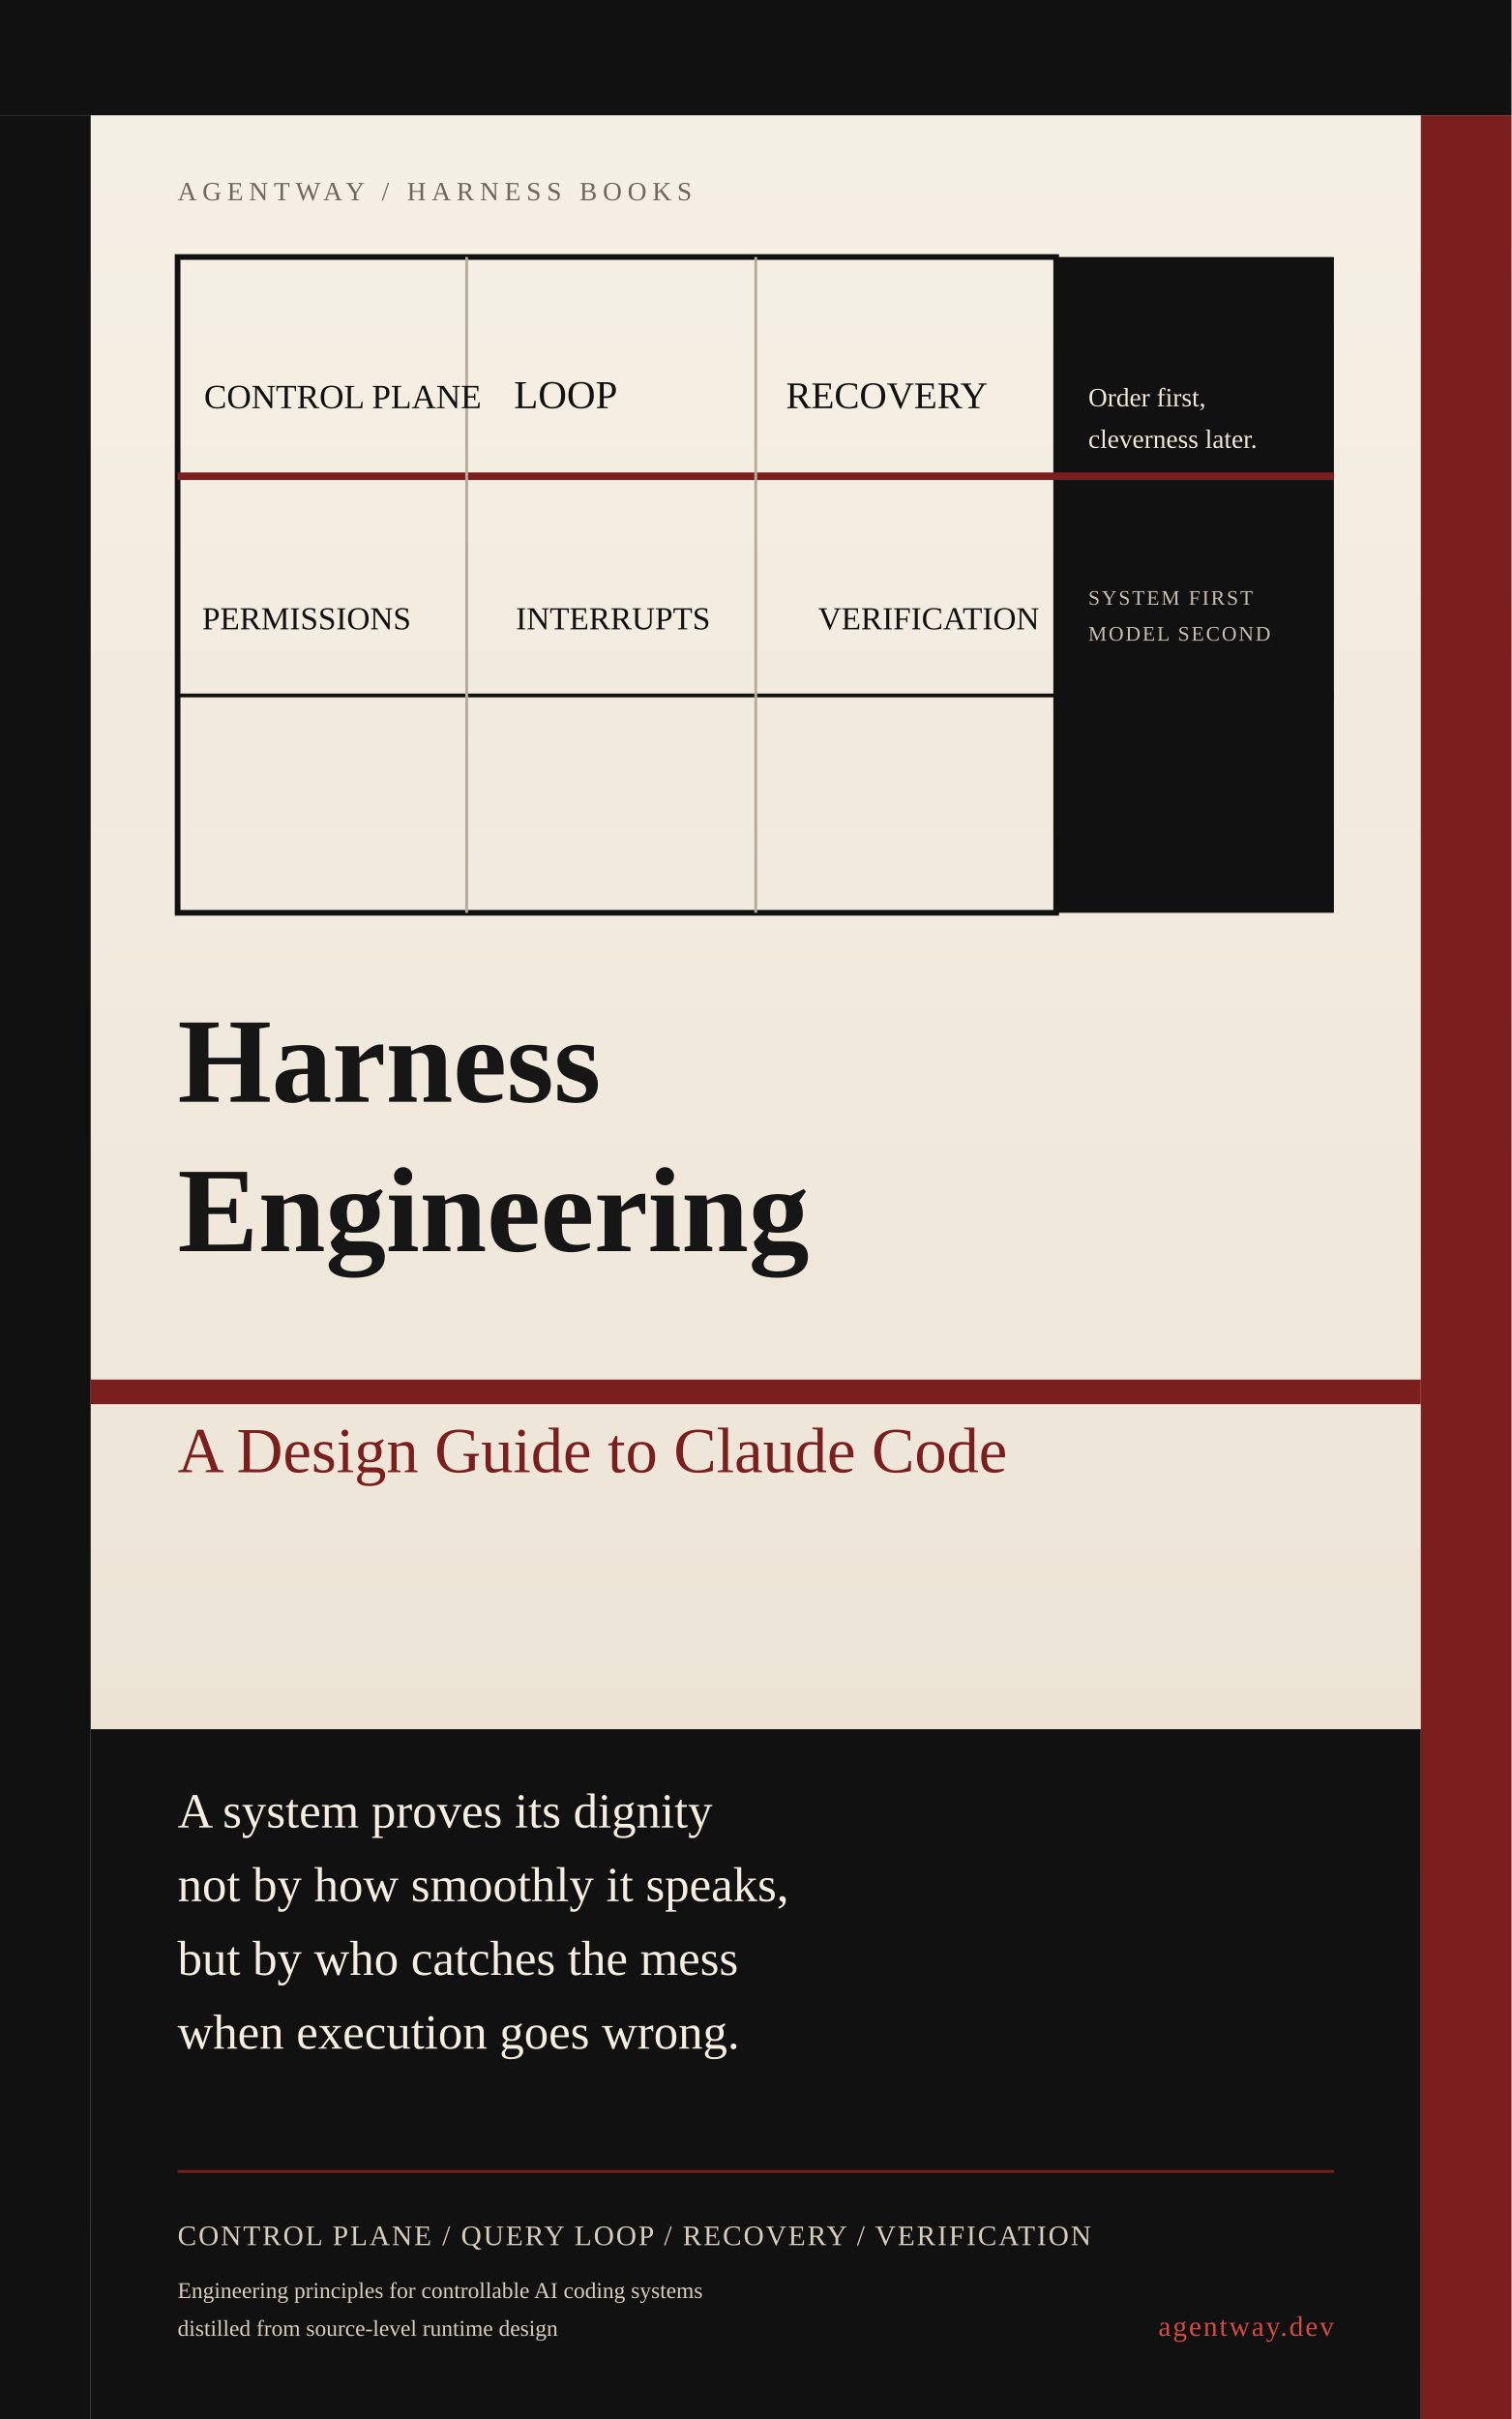
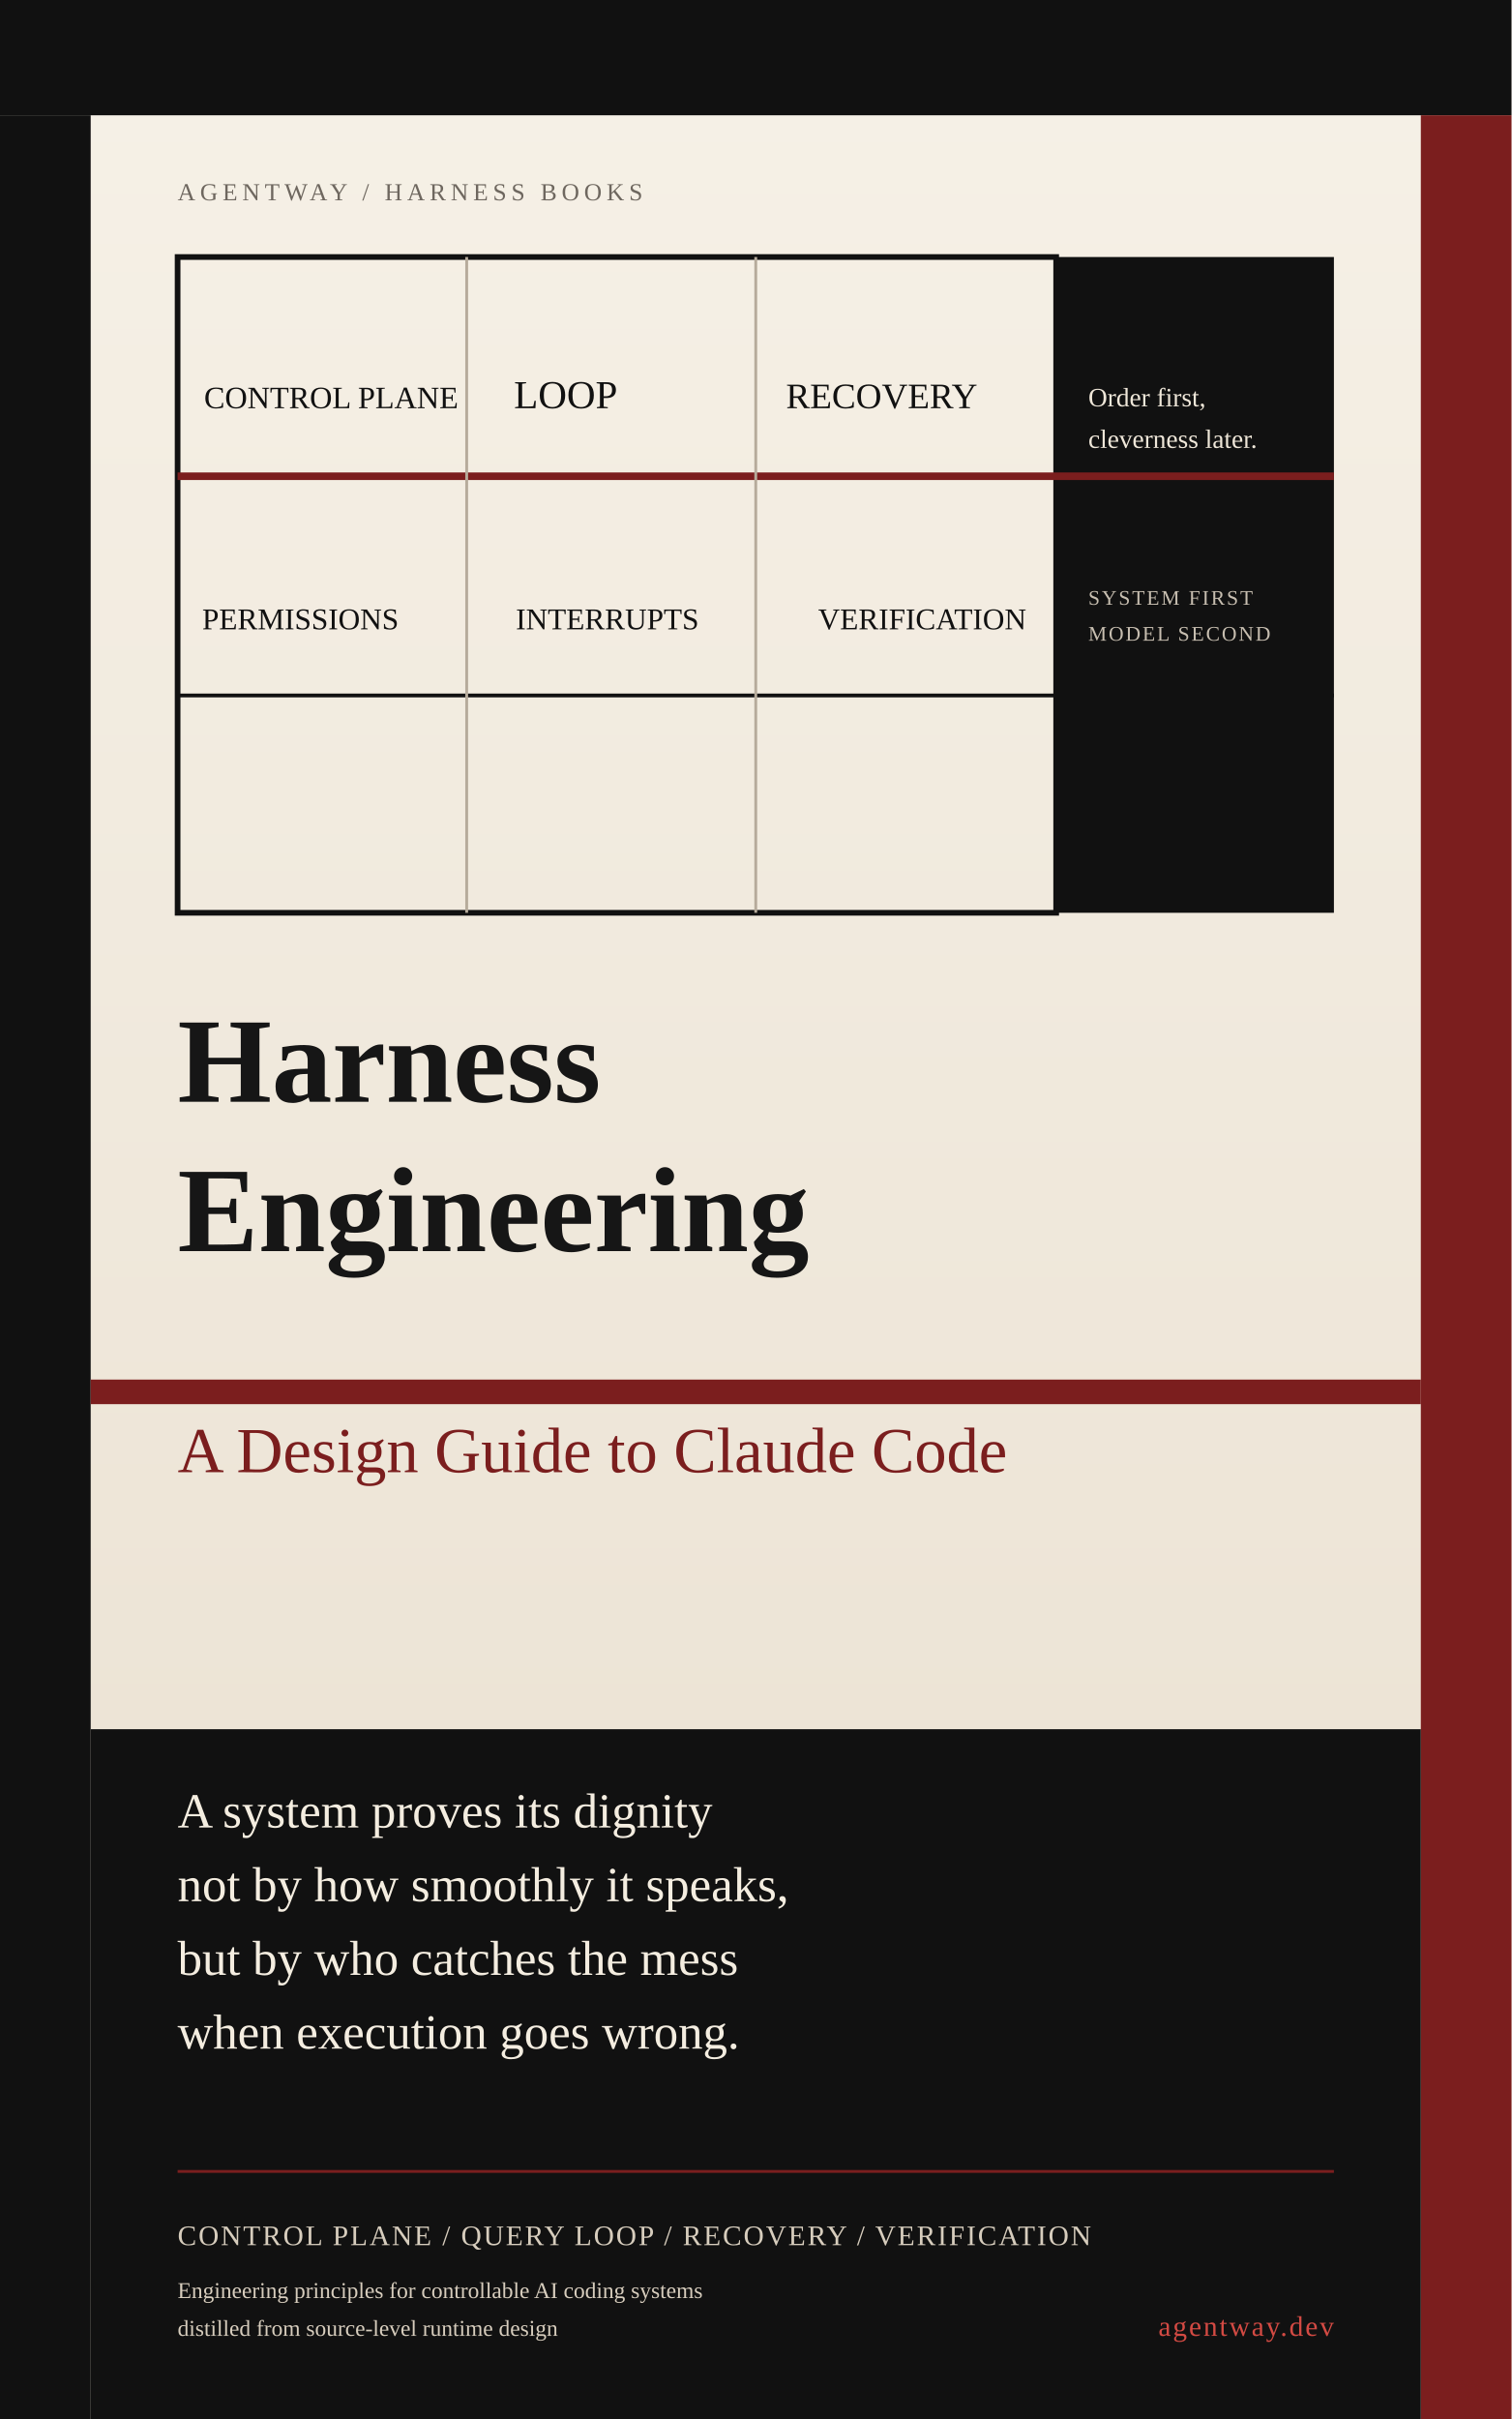
<svg xmlns="http://www.w3.org/2000/svg" width="1600" height="2560" viewBox="0 0 1600 2560" role="img" aria-labelledby="title desc">
  <defs>
    <linearGradient id="paper" x1="0" y1="0" x2="0" y2="1">
      <stop offset="0%" stop-color="#f6f1e7" />
      <stop offset="100%" stop-color="#e9dfcf" />
    </linearGradient>
  </defs>
  <rect width="1600" height="2560" fill="url(#paper)" />
  <rect x="0" y="0" width="1600" height="122" fill="#111111" />
  <rect x="0" y="122" width="96" height="2438" fill="#111111" />
  <rect x="1504" y="122" width="96" height="2438" fill="#7b1e1e" />
  <rect x="96" y="1830" width="1408" height="730" fill="#111111" />
  <rect x="96" y="1460" width="1408" height="26" fill="#7b1e1e" />
  <rect x="188" y="272" width="930" height="694" fill="none" stroke="#111111" stroke-width="6" />
  <rect x="1118" y="272" width="294" height="694" fill="#111111" />
  <line x1="188" y1="504" x2="1412" y2="504" stroke="#7b1e1e" stroke-width="8" />
  <line x1="188" y1="736" x2="1412" y2="736" stroke="#111111" stroke-width="4" />
  <line x1="494" y1="272" x2="494" y2="966" stroke="#b6ab9b" stroke-width="3" />
  <line x1="800" y1="272" x2="800" y2="966" stroke="#b6ab9b" stroke-width="3" />
-   <text x="188" y="212" fill="#6e675f" font-family="Georgia, 'Times New Roman', serif" font-size="28" letter-spacing="6">AGENTWAY / HARNESS BOOKS</text>
-   <text x="216" y="432" fill="#111111" font-family="Georgia, 'Times New Roman', serif" font-size="36">CONTROL PLANE</text>
+   <text x="188" y="212" fill="#6e675f" font-family="Georgia, 'Times New Roman', serif" font-size="26" letter-spacing="5">AGENTWAY / HARNESS BOOKS</text>
+   <text x="216" y="432" fill="#111111" font-family="Georgia, 'Times New Roman', serif" font-size="33">CONTROL PLANE</text>
  <text x="544" y="432" fill="#111111" font-family="Georgia, 'Times New Roman', serif" font-size="42">LOOP</text>
-   <text x="832" y="432" fill="#111111" font-family="Georgia, 'Times New Roman', serif" font-size="40">RECOVERY</text>
-   <text x="214" y="666" fill="#111111" font-family="Georgia, 'Times New Roman', serif" font-size="34">PERMISSIONS</text>
-   <text x="546" y="666" fill="#111111" font-family="Georgia, 'Times New Roman', serif" font-size="34">INTERRUPTS</text>
-   <text x="866" y="666" fill="#111111" font-family="Georgia, 'Times New Roman', serif" font-size="34">VERIFICATION</text>
+   <text x="832" y="432" fill="#111111" font-family="Georgia, 'Times New Roman', serif" font-size="38">RECOVERY</text>
+   <text x="214" y="666" fill="#111111" font-family="Georgia, 'Times New Roman', serif" font-size="32">PERMISSIONS</text>
+   <text x="546" y="666" fill="#111111" font-family="Georgia, 'Times New Roman', serif" font-size="32">INTERRUPTS</text>
+   <text x="866" y="666" fill="#111111" font-family="Georgia, 'Times New Roman', serif" font-size="32">VERIFICATION</text>
  <text x="1152" y="430" fill="#efe7d9" font-family="Georgia, 'Times New Roman', serif" font-size="28">Order first,</text>
  <text x="1152" y="474" fill="#efe7d9" font-family="Georgia, 'Times New Roman', serif" font-size="28">cleverness later.</text>
  <text x="1152" y="640" fill="#c7beb0" font-family="Georgia, 'Times New Roman', serif" font-size="22" letter-spacing="2">SYSTEM FIRST</text>
  <text x="1152" y="678" fill="#c7beb0" font-family="Georgia, 'Times New Roman', serif" font-size="22" letter-spacing="2">MODEL SECOND</text>
  <text x="188" y="1166" fill="#161616" font-family="Georgia, 'Times New Roman', serif" font-size="128" font-weight="700">Harness</text>
  <text x="188" y="1324" fill="#161616" font-family="Georgia, 'Times New Roman', serif" font-size="128" font-weight="700">Engineering</text>
  <text x="188" y="1558" fill="#7b1e1e" font-family="Georgia, 'Times New Roman', serif" font-size="68">A Design Guide to Claude Code</text>
  <text x="188" y="1934" fill="#f4ede0" font-family="Georgia, 'Times New Roman', serif" font-size="52">A system proves its dignity</text>
  <text x="188" y="2012" fill="#f4ede0" font-family="Georgia, 'Times New Roman', serif" font-size="52">not by how smoothly it speaks,</text>
  <text x="188" y="2090" fill="#f4ede0" font-family="Georgia, 'Times New Roman', serif" font-size="52">but by who catches the mess</text>
  <text x="188" y="2168" fill="#f4ede0" font-family="Georgia, 'Times New Roman', serif" font-size="52">when execution goes wrong.</text>
  <line x1="188" y1="2298" x2="1412" y2="2298" stroke="#7b1e1e" stroke-width="3" />
  <text x="188" y="2376" fill="#d7cdbd" font-family="Georgia, 'Times New Roman', serif" font-size="30" letter-spacing="2">CONTROL PLANE / QUERY LOOP / RECOVERY / VERIFICATION</text>
  <text x="188" y="2432" fill="#d7cdbd" font-family="Georgia, 'Times New Roman', serif" font-size="24">Engineering principles for controllable AI coding systems</text>
  <text x="188" y="2472" fill="#d7cdbd" font-family="Georgia, 'Times New Roman', serif" font-size="24">distilled from source-level runtime design</text>
  <text x="1412" y="2472" text-anchor="end" fill="#d34a43" font-family="Georgia, 'Times New Roman', serif" font-size="30" letter-spacing="2">agentway.dev</text>
</svg>
